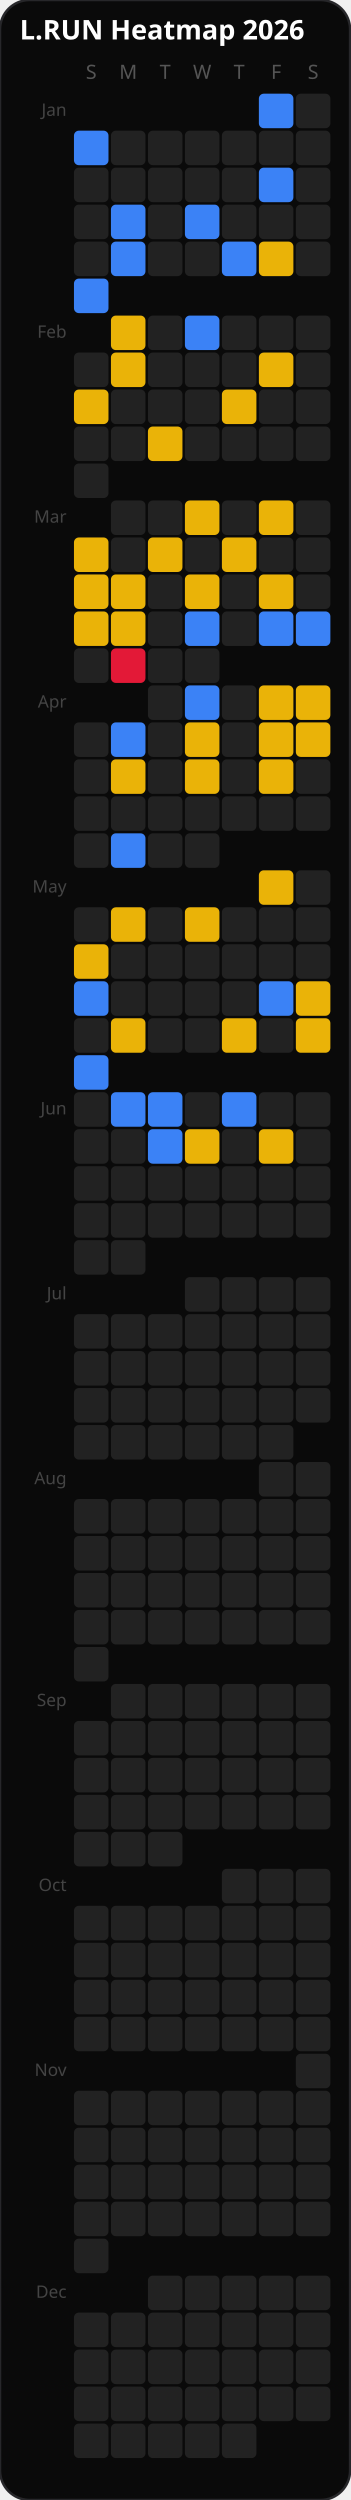
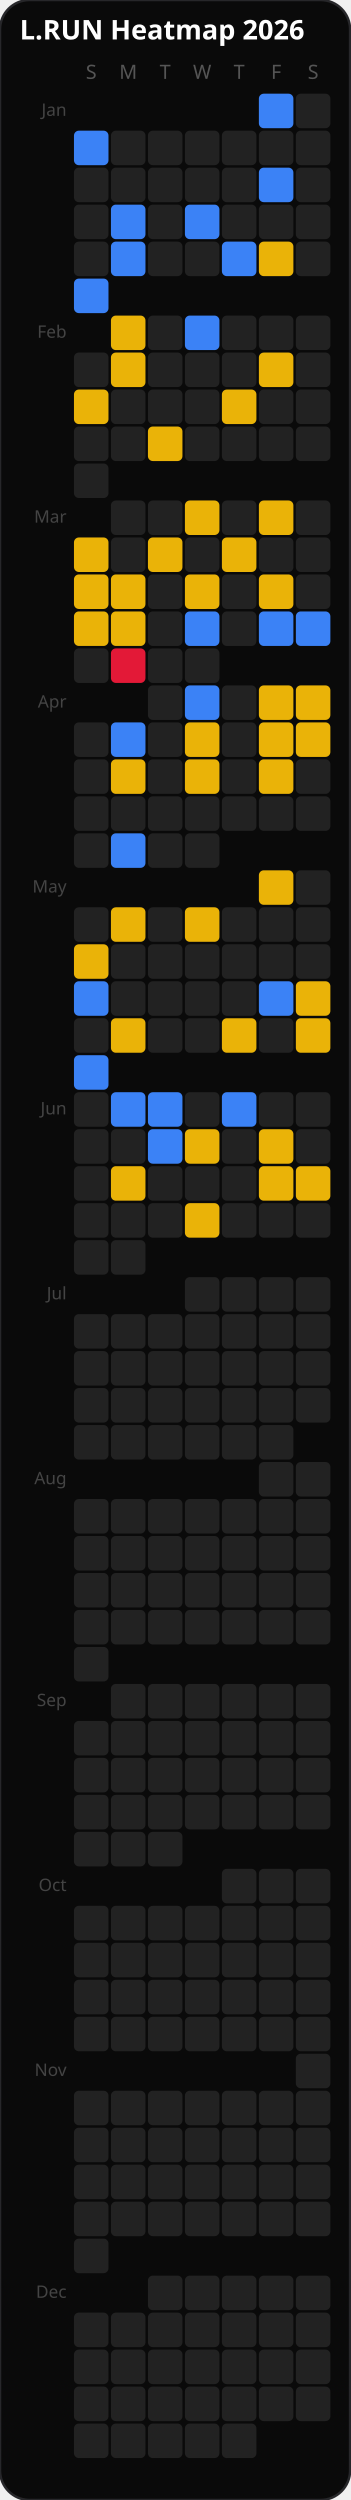
<svg xmlns="http://www.w3.org/2000/svg" baseProfile="full" height="1014" version="1.1" width="142">
  <defs />
  <rect fill="#0a0a0a" height="1014" rx="12" width="142" x="0" y="0" />
  <rect fill="none" height="1014" rx="12" stroke="#27272a" stroke-width="1" width="142" x="0" y="0" />
  <text fill="white" font-family="sans-serif" font-size="11" font-weight="bold" x="8" y="16">L.RUN  Heatmap  2026</text>
  <text fill="#555" font-family="sans-serif" font-size="8" text-anchor="middle" x="37.0" y="32">S</text>
  <text fill="#555" font-family="sans-serif" font-size="8" text-anchor="middle" x="52.0" y="32">M</text>
  <text fill="#555" font-family="sans-serif" font-size="8" text-anchor="middle" x="67.0" y="32">T</text>
  <text fill="#555" font-family="sans-serif" font-size="8" text-anchor="middle" x="82.0" y="32">W</text>
  <text fill="#555" font-family="sans-serif" font-size="8" text-anchor="middle" x="97.0" y="32">T</text>
  <text fill="#555" font-family="sans-serif" font-size="8" text-anchor="middle" x="112.0" y="32">F</text>
  <text fill="#555" font-family="sans-serif" font-size="8" text-anchor="middle" x="127.0" y="32">S</text>
  <text fill="#444" font-family="sans-serif" font-size="7" text-anchor="end" x="27" y="47.0">Jan</text>
  <rect fill="#3b82f6" height="14" rx="2" width="14" x="105" y="38" />
  <rect fill="#222" height="14" rx="2" width="14" x="120" y="38" />
  <rect fill="#3b82f6" height="14" rx="2" width="14" x="30" y="53" />
  <rect fill="#222" height="14" rx="2" width="14" x="45" y="53" />
  <rect fill="#222" height="14" rx="2" width="14" x="60" y="53" />
  <rect fill="#222" height="14" rx="2" width="14" x="75" y="53" />
  <rect fill="#222" height="14" rx="2" width="14" x="90" y="53" />
  <rect fill="#222" height="14" rx="2" width="14" x="105" y="53" />
  <rect fill="#222" height="14" rx="2" width="14" x="120" y="53" />
  <rect fill="#222" height="14" rx="2" width="14" x="30" y="68" />
  <rect fill="#222" height="14" rx="2" width="14" x="45" y="68" />
  <rect fill="#222" height="14" rx="2" width="14" x="60" y="68" />
  <rect fill="#222" height="14" rx="2" width="14" x="75" y="68" />
  <rect fill="#222" height="14" rx="2" width="14" x="90" y="68" />
  <rect fill="#3b82f6" height="14" rx="2" width="14" x="105" y="68" />
  <rect fill="#222" height="14" rx="2" width="14" x="120" y="68" />
  <rect fill="#222" height="14" rx="2" width="14" x="30" y="83" />
  <rect fill="#3b82f6" height="14" rx="2" width="14" x="45" y="83" />
  <rect fill="#222" height="14" rx="2" width="14" x="60" y="83" />
  <rect fill="#3b82f6" height="14" rx="2" width="14" x="75" y="83" />
  <rect fill="#222" height="14" rx="2" width="14" x="90" y="83" />
  <rect fill="#222" height="14" rx="2" width="14" x="105" y="83" />
  <rect fill="#222" height="14" rx="2" width="14" x="120" y="83" />
  <rect fill="#222" height="14" rx="2" width="14" x="30" y="98" />
  <rect fill="#3b82f6" height="14" rx="2" width="14" x="45" y="98" />
  <rect fill="#222" height="14" rx="2" width="14" x="60" y="98" />
  <rect fill="#222" height="14" rx="2" width="14" x="75" y="98" />
  <rect fill="#3b82f6" height="14" rx="2" width="14" x="90" y="98" />
  <rect fill="#eab308" height="14" rx="2" width="14" x="105" y="98" />
  <rect fill="#222" height="14" rx="2" width="14" x="120" y="98" />
  <rect fill="#3b82f6" height="14" rx="2" width="14" x="30" y="113" />
  <text fill="#444" font-family="sans-serif" font-size="7" text-anchor="end" x="27" y="137.0">Feb</text>
  <rect fill="#eab308" height="14" rx="2" width="14" x="45" y="128" />
  <rect fill="#222" height="14" rx="2" width="14" x="60" y="128" />
  <rect fill="#3b82f6" height="14" rx="2" width="14" x="75" y="128" />
  <rect fill="#222" height="14" rx="2" width="14" x="90" y="128" />
  <rect fill="#222" height="14" rx="2" width="14" x="105" y="128" />
  <rect fill="#222" height="14" rx="2" width="14" x="120" y="128" />
  <rect fill="#222" height="14" rx="2" width="14" x="30" y="143" />
  <rect fill="#eab308" height="14" rx="2" width="14" x="45" y="143" />
  <rect fill="#222" height="14" rx="2" width="14" x="60" y="143" />
  <rect fill="#222" height="14" rx="2" width="14" x="75" y="143" />
  <rect fill="#222" height="14" rx="2" width="14" x="90" y="143" />
  <rect fill="#eab308" height="14" rx="2" width="14" x="105" y="143" />
  <rect fill="#222" height="14" rx="2" width="14" x="120" y="143" />
  <rect fill="#eab308" height="14" rx="2" width="14" x="30" y="158" />
  <rect fill="#222" height="14" rx="2" width="14" x="45" y="158" />
  <rect fill="#222" height="14" rx="2" width="14" x="60" y="158" />
  <rect fill="#222" height="14" rx="2" width="14" x="75" y="158" />
  <rect fill="#eab308" height="14" rx="2" width="14" x="90" y="158" />
  <rect fill="#222" height="14" rx="2" width="14" x="105" y="158" />
  <rect fill="#222" height="14" rx="2" width="14" x="120" y="158" />
  <rect fill="#222" height="14" rx="2" width="14" x="30" y="173" />
  <rect fill="#222" height="14" rx="2" width="14" x="45" y="173" />
  <rect fill="#eab308" height="14" rx="2" width="14" x="60" y="173" />
  <rect fill="#222" height="14" rx="2" width="14" x="75" y="173" />
  <rect fill="#222" height="14" rx="2" width="14" x="90" y="173" />
  <rect fill="#222" height="14" rx="2" width="14" x="105" y="173" />
  <rect fill="#222" height="14" rx="2" width="14" x="120" y="173" />
  <rect fill="#222" height="14" rx="2" width="14" x="30" y="188" />
  <text fill="#444" font-family="sans-serif" font-size="7" text-anchor="end" x="27" y="212.0">Mar</text>
  <rect fill="#222" height="14" rx="2" width="14" x="45" y="203" />
  <rect fill="#222" height="14" rx="2" width="14" x="60" y="203" />
  <rect fill="#eab308" height="14" rx="2" width="14" x="75" y="203" />
  <rect fill="#222" height="14" rx="2" width="14" x="90" y="203" />
  <rect fill="#eab308" height="14" rx="2" width="14" x="105" y="203" />
  <rect fill="#222" height="14" rx="2" width="14" x="120" y="203" />
  <rect fill="#eab308" height="14" rx="2" width="14" x="30" y="218" />
  <rect fill="#222" height="14" rx="2" width="14" x="45" y="218" />
  <rect fill="#eab308" height="14" rx="2" width="14" x="60" y="218" />
  <rect fill="#222" height="14" rx="2" width="14" x="75" y="218" />
  <rect fill="#eab308" height="14" rx="2" width="14" x="90" y="218" />
  <rect fill="#222" height="14" rx="2" width="14" x="105" y="218" />
  <rect fill="#222" height="14" rx="2" width="14" x="120" y="218" />
  <rect fill="#eab308" height="14" rx="2" width="14" x="30" y="233" />
  <rect fill="#eab308" height="14" rx="2" width="14" x="45" y="233" />
  <rect fill="#222" height="14" rx="2" width="14" x="60" y="233" />
  <rect fill="#eab308" height="14" rx="2" width="14" x="75" y="233" />
  <rect fill="#222" height="14" rx="2" width="14" x="90" y="233" />
  <rect fill="#eab308" height="14" rx="2" width="14" x="105" y="233" />
  <rect fill="#222" height="14" rx="2" width="14" x="120" y="233" />
  <rect fill="#eab308" height="14" rx="2" width="14" x="30" y="248" />
  <rect fill="#eab308" height="14" rx="2" width="14" x="45" y="248" />
  <rect fill="#222" height="14" rx="2" width="14" x="60" y="248" />
  <rect fill="#3b82f6" height="14" rx="2" width="14" x="75" y="248" />
  <rect fill="#222" height="14" rx="2" width="14" x="90" y="248" />
  <rect fill="#3b82f6" height="14" rx="2" width="14" x="105" y="248" />
  <rect fill="#3b82f6" height="14" rx="2" width="14" x="120" y="248" />
  <rect fill="#222" height="14" rx="2" width="14" x="30" y="263" />
  <rect fill="#E31937" height="14" rx="2" width="14" x="45" y="263" />
  <rect fill="#222" height="14" rx="2" width="14" x="60" y="263" />
  <rect fill="#222" height="14" rx="2" width="14" x="75" y="263" />
  <text fill="#444" font-family="sans-serif" font-size="7" text-anchor="end" x="27" y="287.0">Apr</text>
  <rect fill="#222" height="14" rx="2" width="14" x="60" y="278" />
  <rect fill="#3b82f6" height="14" rx="2" width="14" x="75" y="278" />
  <rect fill="#222" height="14" rx="2" width="14" x="90" y="278" />
  <rect fill="#eab308" height="14" rx="2" width="14" x="105" y="278" />
  <rect fill="#eab308" height="14" rx="2" width="14" x="120" y="278" />
  <rect fill="#222" height="14" rx="2" width="14" x="30" y="293" />
  <rect fill="#3b82f6" height="14" rx="2" width="14" x="45" y="293" />
  <rect fill="#222" height="14" rx="2" width="14" x="60" y="293" />
  <rect fill="#eab308" height="14" rx="2" width="14" x="75" y="293" />
  <rect fill="#222" height="14" rx="2" width="14" x="90" y="293" />
  <rect fill="#eab308" height="14" rx="2" width="14" x="105" y="293" />
  <rect fill="#eab308" height="14" rx="2" width="14" x="120" y="293" />
  <rect fill="#222" height="14" rx="2" width="14" x="30" y="308" />
  <rect fill="#eab308" height="14" rx="2" width="14" x="45" y="308" />
  <rect fill="#222" height="14" rx="2" width="14" x="60" y="308" />
  <rect fill="#eab308" height="14" rx="2" width="14" x="75" y="308" />
  <rect fill="#222" height="14" rx="2" width="14" x="90" y="308" />
  <rect fill="#eab308" height="14" rx="2" width="14" x="105" y="308" />
  <rect fill="#222" height="14" rx="2" width="14" x="120" y="308" />
  <rect fill="#222" height="14" rx="2" width="14" x="30" y="323" />
  <rect fill="#222" height="14" rx="2" width="14" x="45" y="323" />
  <rect fill="#222" height="14" rx="2" width="14" x="60" y="323" />
  <rect fill="#222" height="14" rx="2" width="14" x="75" y="323" />
  <rect fill="#222" height="14" rx="2" width="14" x="90" y="323" />
  <rect fill="#222" height="14" rx="2" width="14" x="105" y="323" />
  <rect fill="#222" height="14" rx="2" width="14" x="120" y="323" />
  <rect fill="#222" height="14" rx="2" width="14" x="30" y="338" />
  <rect fill="#3b82f6" height="14" rx="2" width="14" x="45" y="338" />
  <rect fill="#222" height="14" rx="2" width="14" x="60" y="338" />
  <rect fill="#222" height="14" rx="2" width="14" x="75" y="338" />
  <text fill="#444" font-family="sans-serif" font-size="7" text-anchor="end" x="27" y="362.0">May</text>
  <rect fill="#eab308" height="14" rx="2" width="14" x="105" y="353" />
  <rect fill="#222" height="14" rx="2" width="14" x="120" y="353" />
  <rect fill="#222" height="14" rx="2" width="14" x="30" y="368" />
  <rect fill="#eab308" height="14" rx="2" width="14" x="45" y="368" />
  <rect fill="#222" height="14" rx="2" width="14" x="60" y="368" />
  <rect fill="#eab308" height="14" rx="2" width="14" x="75" y="368" />
  <rect fill="#222" height="14" rx="2" width="14" x="90" y="368" />
  <rect fill="#222" height="14" rx="2" width="14" x="105" y="368" />
  <rect fill="#222" height="14" rx="2" width="14" x="120" y="368" />
  <rect fill="#eab308" height="14" rx="2" width="14" x="30" y="383" />
  <rect fill="#222" height="14" rx="2" width="14" x="45" y="383" />
  <rect fill="#222" height="14" rx="2" width="14" x="60" y="383" />
  <rect fill="#222" height="14" rx="2" width="14" x="75" y="383" />
  <rect fill="#222" height="14" rx="2" width="14" x="90" y="383" />
  <rect fill="#222" height="14" rx="2" width="14" x="105" y="383" />
  <rect fill="#222" height="14" rx="2" width="14" x="120" y="383" />
  <rect fill="#3b82f6" height="14" rx="2" width="14" x="30" y="398" />
  <rect fill="#222" height="14" rx="2" width="14" x="45" y="398" />
  <rect fill="#222" height="14" rx="2" width="14" x="60" y="398" />
  <rect fill="#222" height="14" rx="2" width="14" x="75" y="398" />
  <rect fill="#222" height="14" rx="2" width="14" x="90" y="398" />
  <rect fill="#3b82f6" height="14" rx="2" width="14" x="105" y="398" />
  <rect fill="#eab308" height="14" rx="2" width="14" x="120" y="398" />
  <rect fill="#222" height="14" rx="2" width="14" x="30" y="413" />
  <rect fill="#eab308" height="14" rx="2" width="14" x="45" y="413" />
  <rect fill="#222" height="14" rx="2" width="14" x="60" y="413" />
  <rect fill="#222" height="14" rx="2" width="14" x="75" y="413" />
  <rect fill="#eab308" height="14" rx="2" width="14" x="90" y="413" />
  <rect fill="#222" height="14" rx="2" width="14" x="105" y="413" />
  <rect fill="#eab308" height="14" rx="2" width="14" x="120" y="413" />
  <rect fill="#3b82f6" height="14" rx="2" width="14" x="30" y="428" />
  <text fill="#444" font-family="sans-serif" font-size="7" text-anchor="end" x="27" y="452.0">Jun</text>
  <rect fill="#222" height="14" rx="2" width="14" x="30" y="443" />
  <rect fill="#3b82f6" height="14" rx="2" width="14" x="45" y="443" />
  <rect fill="#3b82f6" height="14" rx="2" width="14" x="60" y="443" />
  <rect fill="#222" height="14" rx="2" width="14" x="75" y="443" />
  <rect fill="#3b82f6" height="14" rx="2" width="14" x="90" y="443" />
  <rect fill="#222" height="14" rx="2" width="14" x="105" y="443" />
  <rect fill="#222" height="14" rx="2" width="14" x="120" y="443" />
  <rect fill="#222" height="14" rx="2" width="14" x="30" y="458" />
  <rect fill="#222" height="14" rx="2" width="14" x="45" y="458" />
  <rect fill="#3b82f6" height="14" rx="2" width="14" x="60" y="458" />
  <rect fill="#eab308" height="14" rx="2" width="14" x="75" y="458" />
  <rect fill="#222" height="14" rx="2" width="14" x="90" y="458" />
  <rect fill="#eab308" height="14" rx="2" width="14" x="105" y="458" />
  <rect fill="#222" height="14" rx="2" width="14" x="120" y="458" />
  <rect fill="#222" height="14" rx="2" width="14" x="30" y="473" />
-   <rect fill="#222" height="14" rx="2" width="14" x="45" y="473" />
+   <rect fill="#eab308" height="14" rx="2" width="14" x="45" y="473" />
  <rect fill="#222" height="14" rx="2" width="14" x="60" y="473" />
  <rect fill="#222" height="14" rx="2" width="14" x="75" y="473" />
  <rect fill="#222" height="14" rx="2" width="14" x="90" y="473" />
-   <rect fill="#222" height="14" rx="2" width="14" x="105" y="473" />
-   <rect fill="#222" height="14" rx="2" width="14" x="120" y="473" />
+   <rect fill="#eab308" height="14" rx="2" width="14" x="105" y="473" />
+   <rect fill="#eab308" height="14" rx="2" width="14" x="120" y="473" />
  <rect fill="#222" height="14" rx="2" width="14" x="30" y="488" />
  <rect fill="#222" height="14" rx="2" width="14" x="45" y="488" />
  <rect fill="#222" height="14" rx="2" width="14" x="60" y="488" />
-   <rect fill="#222" height="14" rx="2" width="14" x="75" y="488" />
+   <rect fill="#eab308" height="14" rx="2" width="14" x="75" y="488" />
  <rect fill="#222" height="14" rx="2" width="14" x="90" y="488" />
  <rect fill="#222" height="14" rx="2" width="14" x="105" y="488" />
  <rect fill="#222" height="14" rx="2" width="14" x="120" y="488" />
  <rect fill="#222" height="14" rx="2" width="14" x="30" y="503" />
  <rect fill="#222" height="14" rx="2" width="14" x="45" y="503" />
  <text fill="#444" font-family="sans-serif" font-size="7" text-anchor="end" x="27" y="527.0">Jul</text>
  <rect fill="#222" height="14" rx="2" width="14" x="75" y="518" />
  <rect fill="#222" height="14" rx="2" width="14" x="90" y="518" />
  <rect fill="#222" height="14" rx="2" width="14" x="105" y="518" />
  <rect fill="#222" height="14" rx="2" width="14" x="120" y="518" />
  <rect fill="#222" height="14" rx="2" width="14" x="30" y="533" />
  <rect fill="#222" height="14" rx="2" width="14" x="45" y="533" />
  <rect fill="#222" height="14" rx="2" width="14" x="60" y="533" />
  <rect fill="#222" height="14" rx="2" width="14" x="75" y="533" />
  <rect fill="#222" height="14" rx="2" width="14" x="90" y="533" />
  <rect fill="#222" height="14" rx="2" width="14" x="105" y="533" />
  <rect fill="#222" height="14" rx="2" width="14" x="120" y="533" />
  <rect fill="#222" height="14" rx="2" width="14" x="30" y="548" />
  <rect fill="#222" height="14" rx="2" width="14" x="45" y="548" />
  <rect fill="#222" height="14" rx="2" width="14" x="60" y="548" />
  <rect fill="#222" height="14" rx="2" width="14" x="75" y="548" />
  <rect fill="#222" height="14" rx="2" width="14" x="90" y="548" />
  <rect fill="#222" height="14" rx="2" width="14" x="105" y="548" />
  <rect fill="#222" height="14" rx="2" width="14" x="120" y="548" />
  <rect fill="#222" height="14" rx="2" width="14" x="30" y="563" />
  <rect fill="#222" height="14" rx="2" width="14" x="45" y="563" />
  <rect fill="#222" height="14" rx="2" width="14" x="60" y="563" />
  <rect fill="#222" height="14" rx="2" width="14" x="75" y="563" />
  <rect fill="#222" height="14" rx="2" width="14" x="90" y="563" />
  <rect fill="#222" height="14" rx="2" width="14" x="105" y="563" />
  <rect fill="#222" height="14" rx="2" width="14" x="120" y="563" />
  <rect fill="#222" height="14" rx="2" width="14" x="30" y="578" />
  <rect fill="#222" height="14" rx="2" width="14" x="45" y="578" />
  <rect fill="#222" height="14" rx="2" width="14" x="60" y="578" />
  <rect fill="#222" height="14" rx="2" width="14" x="75" y="578" />
  <rect fill="#222" height="14" rx="2" width="14" x="90" y="578" />
  <rect fill="#222" height="14" rx="2" width="14" x="105" y="578" />
  <text fill="#444" font-family="sans-serif" font-size="7" text-anchor="end" x="27" y="602.0">Aug</text>
  <rect fill="#222" height="14" rx="2" width="14" x="105" y="593" />
  <rect fill="#222" height="14" rx="2" width="14" x="120" y="593" />
  <rect fill="#222" height="14" rx="2" width="14" x="30" y="608" />
  <rect fill="#222" height="14" rx="2" width="14" x="45" y="608" />
  <rect fill="#222" height="14" rx="2" width="14" x="60" y="608" />
  <rect fill="#222" height="14" rx="2" width="14" x="75" y="608" />
  <rect fill="#222" height="14" rx="2" width="14" x="90" y="608" />
  <rect fill="#222" height="14" rx="2" width="14" x="105" y="608" />
  <rect fill="#222" height="14" rx="2" width="14" x="120" y="608" />
  <rect fill="#222" height="14" rx="2" width="14" x="30" y="623" />
  <rect fill="#222" height="14" rx="2" width="14" x="45" y="623" />
  <rect fill="#222" height="14" rx="2" width="14" x="60" y="623" />
  <rect fill="#222" height="14" rx="2" width="14" x="75" y="623" />
  <rect fill="#222" height="14" rx="2" width="14" x="90" y="623" />
  <rect fill="#222" height="14" rx="2" width="14" x="105" y="623" />
  <rect fill="#222" height="14" rx="2" width="14" x="120" y="623" />
  <rect fill="#222" height="14" rx="2" width="14" x="30" y="638" />
  <rect fill="#222" height="14" rx="2" width="14" x="45" y="638" />
  <rect fill="#222" height="14" rx="2" width="14" x="60" y="638" />
  <rect fill="#222" height="14" rx="2" width="14" x="75" y="638" />
  <rect fill="#222" height="14" rx="2" width="14" x="90" y="638" />
  <rect fill="#222" height="14" rx="2" width="14" x="105" y="638" />
  <rect fill="#222" height="14" rx="2" width="14" x="120" y="638" />
  <rect fill="#222" height="14" rx="2" width="14" x="30" y="653" />
  <rect fill="#222" height="14" rx="2" width="14" x="45" y="653" />
  <rect fill="#222" height="14" rx="2" width="14" x="60" y="653" />
  <rect fill="#222" height="14" rx="2" width="14" x="75" y="653" />
  <rect fill="#222" height="14" rx="2" width="14" x="90" y="653" />
  <rect fill="#222" height="14" rx="2" width="14" x="105" y="653" />
  <rect fill="#222" height="14" rx="2" width="14" x="120" y="653" />
  <rect fill="#222" height="14" rx="2" width="14" x="30" y="668" />
  <text fill="#444" font-family="sans-serif" font-size="7" text-anchor="end" x="27" y="692.0">Sep</text>
  <rect fill="#222" height="14" rx="2" width="14" x="45" y="683" />
  <rect fill="#222" height="14" rx="2" width="14" x="60" y="683" />
  <rect fill="#222" height="14" rx="2" width="14" x="75" y="683" />
  <rect fill="#222" height="14" rx="2" width="14" x="90" y="683" />
  <rect fill="#222" height="14" rx="2" width="14" x="105" y="683" />
  <rect fill="#222" height="14" rx="2" width="14" x="120" y="683" />
  <rect fill="#222" height="14" rx="2" width="14" x="30" y="698" />
  <rect fill="#222" height="14" rx="2" width="14" x="45" y="698" />
  <rect fill="#222" height="14" rx="2" width="14" x="60" y="698" />
  <rect fill="#222" height="14" rx="2" width="14" x="75" y="698" />
  <rect fill="#222" height="14" rx="2" width="14" x="90" y="698" />
  <rect fill="#222" height="14" rx="2" width="14" x="105" y="698" />
  <rect fill="#222" height="14" rx="2" width="14" x="120" y="698" />
  <rect fill="#222" height="14" rx="2" width="14" x="30" y="713" />
  <rect fill="#222" height="14" rx="2" width="14" x="45" y="713" />
  <rect fill="#222" height="14" rx="2" width="14" x="60" y="713" />
  <rect fill="#222" height="14" rx="2" width="14" x="75" y="713" />
  <rect fill="#222" height="14" rx="2" width="14" x="90" y="713" />
  <rect fill="#222" height="14" rx="2" width="14" x="105" y="713" />
  <rect fill="#222" height="14" rx="2" width="14" x="120" y="713" />
  <rect fill="#222" height="14" rx="2" width="14" x="30" y="728" />
  <rect fill="#222" height="14" rx="2" width="14" x="45" y="728" />
  <rect fill="#222" height="14" rx="2" width="14" x="60" y="728" />
  <rect fill="#222" height="14" rx="2" width="14" x="75" y="728" />
  <rect fill="#222" height="14" rx="2" width="14" x="90" y="728" />
  <rect fill="#222" height="14" rx="2" width="14" x="105" y="728" />
  <rect fill="#222" height="14" rx="2" width="14" x="120" y="728" />
  <rect fill="#222" height="14" rx="2" width="14" x="30" y="743" />
  <rect fill="#222" height="14" rx="2" width="14" x="45" y="743" />
  <rect fill="#222" height="14" rx="2" width="14" x="60" y="743" />
  <text fill="#444" font-family="sans-serif" font-size="7" text-anchor="end" x="27" y="767.0">Oct</text>
  <rect fill="#222" height="14" rx="2" width="14" x="90" y="758" />
  <rect fill="#222" height="14" rx="2" width="14" x="105" y="758" />
  <rect fill="#222" height="14" rx="2" width="14" x="120" y="758" />
  <rect fill="#222" height="14" rx="2" width="14" x="30" y="773" />
  <rect fill="#222" height="14" rx="2" width="14" x="45" y="773" />
  <rect fill="#222" height="14" rx="2" width="14" x="60" y="773" />
  <rect fill="#222" height="14" rx="2" width="14" x="75" y="773" />
  <rect fill="#222" height="14" rx="2" width="14" x="90" y="773" />
  <rect fill="#222" height="14" rx="2" width="14" x="105" y="773" />
  <rect fill="#222" height="14" rx="2" width="14" x="120" y="773" />
  <rect fill="#222" height="14" rx="2" width="14" x="30" y="788" />
  <rect fill="#222" height="14" rx="2" width="14" x="45" y="788" />
  <rect fill="#222" height="14" rx="2" width="14" x="60" y="788" />
  <rect fill="#222" height="14" rx="2" width="14" x="75" y="788" />
  <rect fill="#222" height="14" rx="2" width="14" x="90" y="788" />
  <rect fill="#222" height="14" rx="2" width="14" x="105" y="788" />
  <rect fill="#222" height="14" rx="2" width="14" x="120" y="788" />
  <rect fill="#222" height="14" rx="2" width="14" x="30" y="803" />
  <rect fill="#222" height="14" rx="2" width="14" x="45" y="803" />
  <rect fill="#222" height="14" rx="2" width="14" x="60" y="803" />
  <rect fill="#222" height="14" rx="2" width="14" x="75" y="803" />
  <rect fill="#222" height="14" rx="2" width="14" x="90" y="803" />
  <rect fill="#222" height="14" rx="2" width="14" x="105" y="803" />
  <rect fill="#222" height="14" rx="2" width="14" x="120" y="803" />
  <rect fill="#222" height="14" rx="2" width="14" x="30" y="818" />
  <rect fill="#222" height="14" rx="2" width="14" x="45" y="818" />
  <rect fill="#222" height="14" rx="2" width="14" x="60" y="818" />
  <rect fill="#222" height="14" rx="2" width="14" x="75" y="818" />
  <rect fill="#222" height="14" rx="2" width="14" x="90" y="818" />
  <rect fill="#222" height="14" rx="2" width="14" x="105" y="818" />
  <rect fill="#222" height="14" rx="2" width="14" x="120" y="818" />
  <text fill="#444" font-family="sans-serif" font-size="7" text-anchor="end" x="27" y="842.0">Nov</text>
  <rect fill="#222" height="14" rx="2" width="14" x="120" y="833" />
  <rect fill="#222" height="14" rx="2" width="14" x="30" y="848" />
  <rect fill="#222" height="14" rx="2" width="14" x="45" y="848" />
  <rect fill="#222" height="14" rx="2" width="14" x="60" y="848" />
  <rect fill="#222" height="14" rx="2" width="14" x="75" y="848" />
  <rect fill="#222" height="14" rx="2" width="14" x="90" y="848" />
  <rect fill="#222" height="14" rx="2" width="14" x="105" y="848" />
  <rect fill="#222" height="14" rx="2" width="14" x="120" y="848" />
  <rect fill="#222" height="14" rx="2" width="14" x="30" y="863" />
  <rect fill="#222" height="14" rx="2" width="14" x="45" y="863" />
  <rect fill="#222" height="14" rx="2" width="14" x="60" y="863" />
  <rect fill="#222" height="14" rx="2" width="14" x="75" y="863" />
  <rect fill="#222" height="14" rx="2" width="14" x="90" y="863" />
  <rect fill="#222" height="14" rx="2" width="14" x="105" y="863" />
  <rect fill="#222" height="14" rx="2" width="14" x="120" y="863" />
  <rect fill="#222" height="14" rx="2" width="14" x="30" y="878" />
  <rect fill="#222" height="14" rx="2" width="14" x="45" y="878" />
  <rect fill="#222" height="14" rx="2" width="14" x="60" y="878" />
  <rect fill="#222" height="14" rx="2" width="14" x="75" y="878" />
  <rect fill="#222" height="14" rx="2" width="14" x="90" y="878" />
  <rect fill="#222" height="14" rx="2" width="14" x="105" y="878" />
  <rect fill="#222" height="14" rx="2" width="14" x="120" y="878" />
  <rect fill="#222" height="14" rx="2" width="14" x="30" y="893" />
  <rect fill="#222" height="14" rx="2" width="14" x="45" y="893" />
  <rect fill="#222" height="14" rx="2" width="14" x="60" y="893" />
  <rect fill="#222" height="14" rx="2" width="14" x="75" y="893" />
  <rect fill="#222" height="14" rx="2" width="14" x="90" y="893" />
  <rect fill="#222" height="14" rx="2" width="14" x="105" y="893" />
  <rect fill="#222" height="14" rx="2" width="14" x="120" y="893" />
  <rect fill="#222" height="14" rx="2" width="14" x="30" y="908" />
  <text fill="#444" font-family="sans-serif" font-size="7" text-anchor="end" x="27" y="932.0">Dec</text>
  <rect fill="#222" height="14" rx="2" width="14" x="60" y="923" />
  <rect fill="#222" height="14" rx="2" width="14" x="75" y="923" />
  <rect fill="#222" height="14" rx="2" width="14" x="90" y="923" />
  <rect fill="#222" height="14" rx="2" width="14" x="105" y="923" />
  <rect fill="#222" height="14" rx="2" width="14" x="120" y="923" />
  <rect fill="#222" height="14" rx="2" width="14" x="30" y="938" />
  <rect fill="#222" height="14" rx="2" width="14" x="45" y="938" />
  <rect fill="#222" height="14" rx="2" width="14" x="60" y="938" />
  <rect fill="#222" height="14" rx="2" width="14" x="75" y="938" />
  <rect fill="#222" height="14" rx="2" width="14" x="90" y="938" />
  <rect fill="#222" height="14" rx="2" width="14" x="105" y="938" />
  <rect fill="#222" height="14" rx="2" width="14" x="120" y="938" />
  <rect fill="#222" height="14" rx="2" width="14" x="30" y="953" />
  <rect fill="#222" height="14" rx="2" width="14" x="45" y="953" />
  <rect fill="#222" height="14" rx="2" width="14" x="60" y="953" />
  <rect fill="#222" height="14" rx="2" width="14" x="75" y="953" />
  <rect fill="#222" height="14" rx="2" width="14" x="90" y="953" />
  <rect fill="#222" height="14" rx="2" width="14" x="105" y="953" />
  <rect fill="#222" height="14" rx="2" width="14" x="120" y="953" />
  <rect fill="#222" height="14" rx="2" width="14" x="30" y="968" />
  <rect fill="#222" height="14" rx="2" width="14" x="45" y="968" />
  <rect fill="#222" height="14" rx="2" width="14" x="60" y="968" />
  <rect fill="#222" height="14" rx="2" width="14" x="75" y="968" />
  <rect fill="#222" height="14" rx="2" width="14" x="90" y="968" />
  <rect fill="#222" height="14" rx="2" width="14" x="105" y="968" />
  <rect fill="#222" height="14" rx="2" width="14" x="120" y="968" />
  <rect fill="#222" height="14" rx="2" width="14" x="30" y="983" />
  <rect fill="#222" height="14" rx="2" width="14" x="45" y="983" />
  <rect fill="#222" height="14" rx="2" width="14" x="60" y="983" />
  <rect fill="#222" height="14" rx="2" width="14" x="75" y="983" />
  <rect fill="#222" height="14" rx="2" width="14" x="90" y="983" />
</svg>
